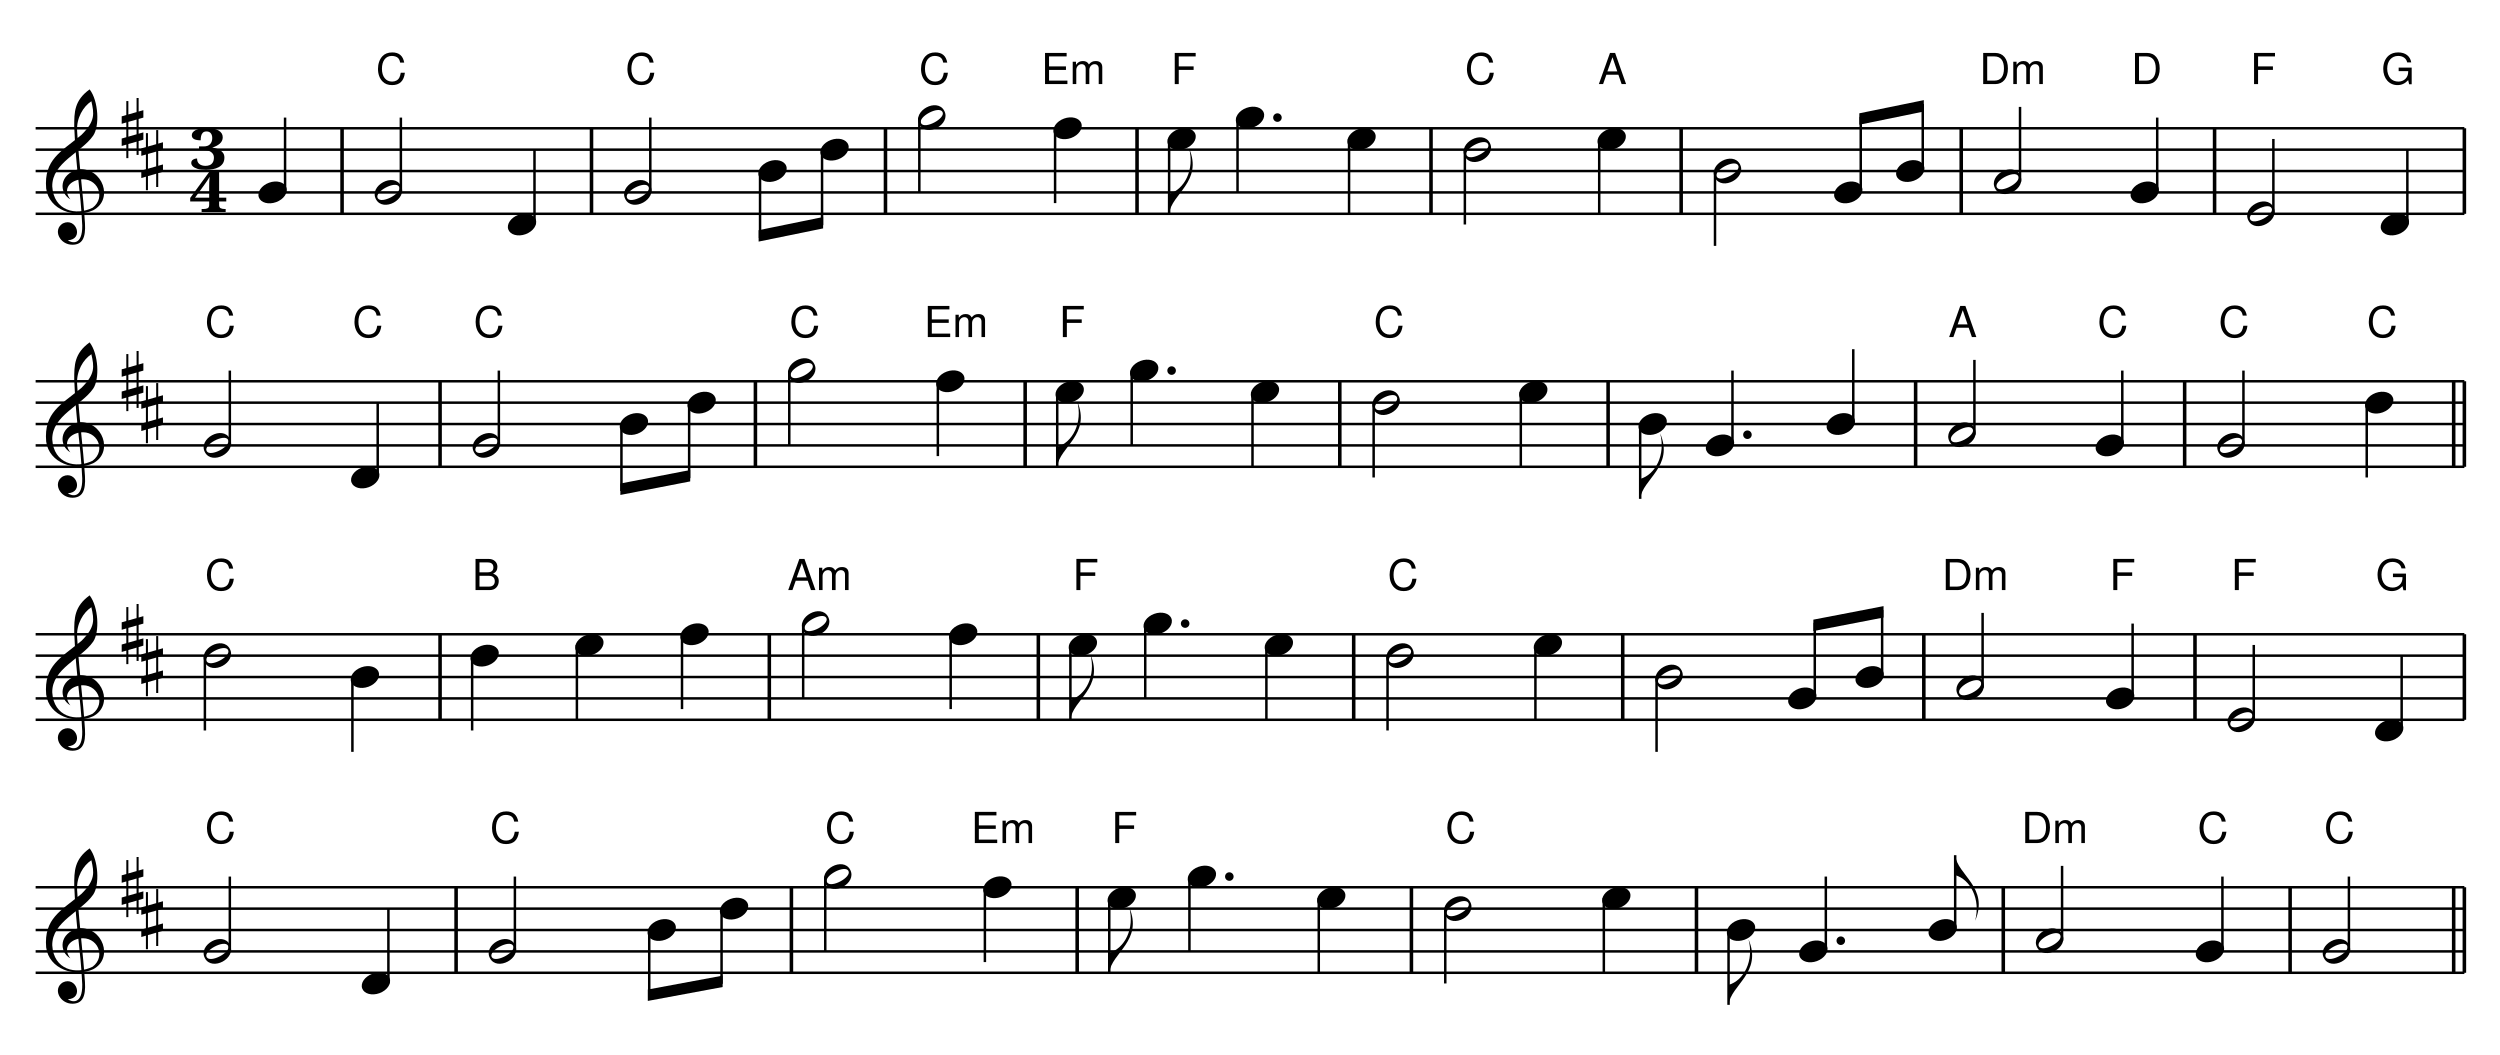
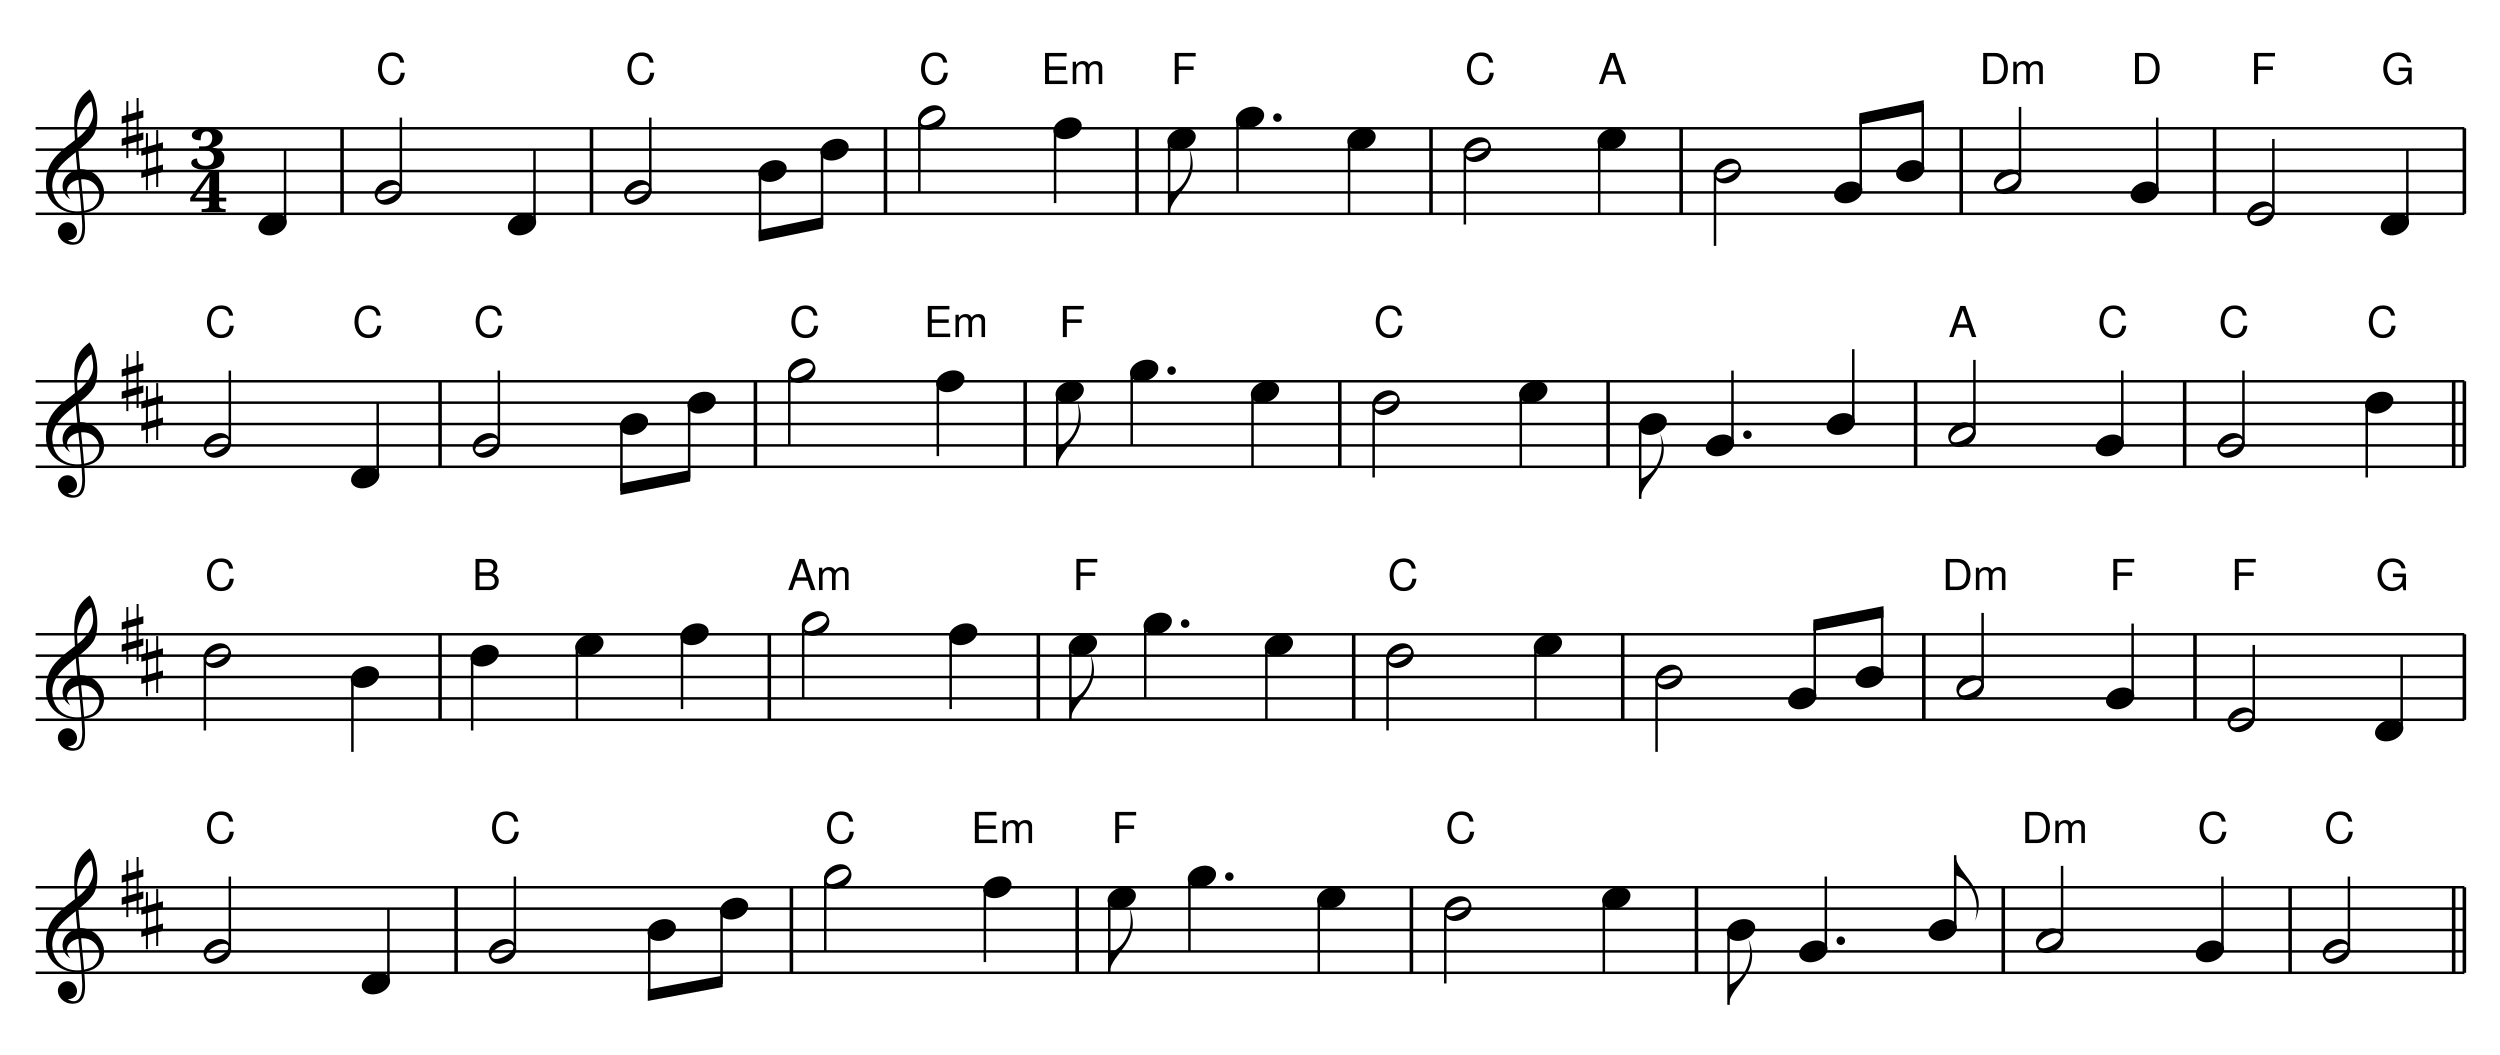
<svg xmlns="http://www.w3.org/2000/svg" xmlns:xlink="http://www.w3.org/1999/xlink" version="1.1" color="black" width="701.60px" height="296.00px">
  <style type="text/css">
.fill {fill: currentColor}
.stroke {stroke: currentColor; fill: none}
text{white-space: pre}
</style>
  <g stroke-width="0.70">
    <path class="stroke" stroke-width="1" d="M96.00 60.00v-24.00" />
    <path class="stroke" stroke-width="1" d="M166.00 60.00v-24.00" />
    <path class="stroke" stroke-width="1" d="M248.50 60.00v-24.00" />
    <path class="stroke" stroke-width="1" d="M319.10 60.00v-24.00" />
    <path class="stroke" stroke-width="1" d="M401.60 60.00v-24.00" />
    <path class="stroke" stroke-width="1" d="M471.80 60.00v-24.00" />
    <path class="stroke" stroke-width="1" d="M550.40 60.00v-24.00" />
    <path class="stroke" stroke-width="1" d="M621.50 60.00v-24.00" />
    <path class="stroke" stroke-width="1" d="M691.60 60.00v-24.00" />
    <path d="m10.00 60.00  h681.60  M10.00 54.00  h681.60  M10.00 48.00  h681.60  M10.00 42.00  h681.60  M10.00 36.00  h681.60  " class="stroke" />
  </g>
  <g stroke-width="0.70" style="font:12.00px Helvetica">
    <text x="105.50" y="23.60">C</text>
    <text x="175.50" y="23.60">C</text>
    <text x="257.90" y="23.60">C</text>
    <text x="292.20" y="23.60">Em</text>
    <text x="328.60" y="23.60">F</text>
    <text x="411.10" y="23.60">C</text>
    <text x="448.50" y="23.60">A</text>
    <text x="555.50" y="23.60">Dm</text>
    <text x="598.10" y="23.60">D</text>
    <text x="631.50" y="23.60">F</text>
    <text x="668.30" y="23.60">G</text>
    <defs>
      <path id="utclef" class="fill" d="m-50 -90  c-72 -41 -72 -158 52 -188  150 -10 220 188 90 256  -114 52 -275 0 -293 -136  -15 -181 93 -229 220 -334  88 -87 79 -133 62 -210  -51 33 -94 105 -89 186  17 267 36 374 49 574  6 96 -19 134 -77 135  -80 1 -126 -93 -61 -133  85 -41 133 101 31 105  23 17 92 37 90 -92  -10 -223 -39 -342 -50 -617  0 -90 0 -162 96 -232  56 72 63 230 22 289  -74 106 -257 168 -255 316  9 153 148 185 252 133  86 -65 29 -192 -80 -176  -71 12 -105 67 -59 124" />
      <use id="tclef" transform="translate(0,6) scale(0.045)" xlink:href="#utclef" />
    </defs>
    <use x="22.00" y="54.00" xlink:href="#tclef" />
    <defs>
      <path id="usharp" class="fill" d="  m136 -702  v890  h32  v-890  m128 840  h32  v-888  h-32  m-232 286  v116  l338 -96  v-116  m-338 442  v116  l338 -98  v-114" />
      <use id="sh0" transform="translate(-4,5) scale(0.018)" xlink:href="#usharp" />
    </defs>
    <use x="37.00" y="36.00" xlink:href="#sh0" />
    <use x="42.50" y="45.00" xlink:href="#sh0" />
    <g style="font:bold 16px serif" transform="translate(58.50,59.50) scale(1.2,1)">
      <text text-anchor="middle">4</text>
      <text y="-12" text-anchor="middle">3</text>
    </g>
    <defs>
      <ellipse id="hd" rx="4.1" ry="2.9" transform="rotate(-20)" class="fill" />
    </defs>
-     <use x="76.50" y="54.00" xlink:href="#hd" />
-     <path d="M80.00 54.00v-21.00" class="stroke" />
+     <use x="76.50" y="63.00" xlink:href="#hd" />
+     <path d="M80.00 63.00v-21.00" class="stroke" />
    <defs>
      <path id="Hd" class="fill" d="m3 -1.6  c-1 -1.8 -7 1.4 -6 3.2  1 1.8 7 -1.4 6 -3.2  m0.5 -0.3  c2 3.8 -5 7.6 -7 3.8  -2 -3.8 5 -7.6 7 -3.8" />
    </defs>
    <use x="109.00" y="54.00" xlink:href="#Hd" />
    <path d="M112.50 54.00v-21.00" class="stroke" />
    <use x="146.50" y="63.00" xlink:href="#hd" />
    <path d="M150.00 63.00v-21.00" class="stroke" />
    <use x="179.00" y="54.00" xlink:href="#Hd" />
    <path d="M182.50 54.00v-21.00" class="stroke" />
    <path class="fill" d="M212.90 67.80l18.10 -3.70v-3.20l-18.10 3.70" />
    <use x="216.80" y="48.00" xlink:href="#hd" />
    <path d="M213.30 48.00v18.80" class="stroke" />
    <use x="234.20" y="42.00" xlink:href="#hd" />
    <path d="M230.70 42.00v21.20" class="stroke" />
    <use x="261.50" y="33.00" xlink:href="#Hd" />
    <path d="M258.00 33.00v21.00" class="stroke" />
    <use x="299.60" y="36.00" xlink:href="#hd" />
    <path d="M296.10 36.00v21.00" class="stroke" />
    <use x="331.60" y="39.00" xlink:href="#hd" />
    <path d="M328.10 39.00v21.00" class="stroke" />
    <path class="fill" d="M328.10 60.00c0.6 -5.6 9.6 -9 5.6 -18.4  1.6 6 -1.3 11.6 -5.6 12.8 " />
    <use x="350.80" y="33.00" xlink:href="#hd" />
    <circle class="fill" cx="358.50" cy="33.00" r="1.2" />
    <path d="M347.30 33.00v21.00" class="stroke" />
    <use x="382.10" y="39.00" xlink:href="#hd" />
    <path d="M378.60 39.00v21.00" class="stroke" />
    <use x="414.60" y="42.00" xlink:href="#Hd" />
    <path d="M411.10 42.00v21.00" class="stroke" />
    <use x="452.30" y="39.00" xlink:href="#hd" />
    <path d="M448.80 39.00v21.00" class="stroke" />
    <use x="484.80" y="48.00" xlink:href="#Hd" />
    <path d="M481.30 48.00v21.00" class="stroke" />
    <path class="fill" d="M521.80 31.80l18.10 -3.70v3.20l-18.10 3.70" />
    <use x="518.70" y="54.00" xlink:href="#hd" />
    <path d="M522.20 54.00v-21.20" class="stroke" />
    <use x="536.10" y="48.00" xlink:href="#hd" />
    <path d="M539.60 48.00v-18.80" class="stroke" />
    <use x="563.40" y="51.00" xlink:href="#Hd" />
    <path d="M566.90 51.00v-21.00" class="stroke" />
    <use x="601.90" y="54.00" xlink:href="#hd" />
    <path d="M605.40 54.00v-21.00" class="stroke" />
    <use x="634.50" y="60.00" xlink:href="#Hd" />
    <path d="M638.00 60.00v-21.00" class="stroke" />
    <use x="672.10" y="63.00" xlink:href="#hd" />
    <path d="M675.60 63.00v-21.00" class="stroke" />
  </g>
  <g stroke-width="0.70" style="font:12.00px Helvetica">
    <path class="stroke" stroke-width="1" d="M123.50 131.00v-24.00" />
    <path class="stroke" stroke-width="1" d="M212.00 131.00v-24.00" />
    <path class="stroke" stroke-width="1" d="M287.70 131.00v-24.00" />
    <path class="stroke" stroke-width="1" d="M376.00 131.00v-24.00" />
    <path class="stroke" stroke-width="1" d="M451.30 131.00v-24.00" />
    <path class="stroke" stroke-width="1" d="M537.60 131.00v-24.00" />
    <path class="stroke" stroke-width="1" d="M613.10 131.00v-24.00" />
    <path class="stroke" stroke-width="1" d="M691.60 131.00v-24.00" />
    <path class="stroke" stroke-width="1" d="M688.60 131.00v-24.00" />
    <path d="m10.00 131.00  h681.60  M10.00 125.00  h681.60  M10.00 119.00  h681.60  M10.00 113.00  h681.60  M10.00 107.00  h681.60  " class="stroke" />
    <text x="57.50" y="94.60">C</text>
    <text x="98.90" y="94.60">C</text>
    <text x="132.90" y="94.60">C</text>
    <text x="221.50" y="94.60">C</text>
    <text x="259.30" y="94.60">Em</text>
    <text x="297.20" y="94.60">F</text>
    <text x="385.50" y="94.60">C</text>
    <text x="546.80" y="94.60">A</text>
    <text x="588.60" y="94.60">C</text>
    <text x="622.60" y="94.60">C</text>
    <text x="664.20" y="94.60">C</text>
    <use x="22.00" y="125.00" xlink:href="#tclef" />
    <use x="37.00" y="107.00" xlink:href="#sh0" />
    <use x="42.50" y="116.00" xlink:href="#sh0" />
    <use x="61.00" y="125.00" xlink:href="#Hd" />
    <path d="M64.50 125.00v-21.00" class="stroke" />
    <use x="102.50" y="134.00" xlink:href="#hd" />
    <path d="M106.00 134.00v-21.00" class="stroke" />
    <use x="136.50" y="125.00" xlink:href="#Hd" />
    <path d="M140.00 125.00v-21.00" class="stroke" />
    <path class="fill" d="M174.10 138.90l19.60 -3.80v-3.20l-19.60 3.80" />
    <use x="177.90" y="119.00" xlink:href="#hd" />
    <path d="M174.40 119.00v18.80" class="stroke" />
    <use x="196.90" y="113.00" xlink:href="#hd" />
    <path d="M193.40 113.00v21.20" class="stroke" />
    <use x="225.00" y="104.00" xlink:href="#Hd" />
    <path d="M221.50 104.00v21.00" class="stroke" />
    <use x="266.70" y="107.00" xlink:href="#hd" />
    <path d="M263.20 107.00v21.00" class="stroke" />
    <use x="300.20" y="110.00" xlink:href="#hd" />
    <path d="M296.70 110.00v21.00" class="stroke" />
    <path class="fill" d="M296.70 131.00c0.6 -5.6 9.6 -9 5.6 -18.4  1.6 6 -1.3 11.6 -5.6 12.8 " />
    <use x="321.10" y="104.00" xlink:href="#hd" />
    <circle class="fill" cx="328.80" cy="104.00" r="1.2" />
    <path d="M317.60 104.00v21.00" class="stroke" />
    <use x="355.00" y="110.00" xlink:href="#hd" />
    <path d="M351.50 110.00v21.00" class="stroke" />
    <use x="389.00" y="113.00" xlink:href="#Hd" />
    <path d="M385.50 113.00v21.00" class="stroke" />
    <use x="430.30" y="110.00" xlink:href="#hd" />
    <path d="M426.80 110.00v21.00" class="stroke" />
    <use x="463.80" y="119.00" xlink:href="#hd" />
    <path d="M460.30 119.00v21.00" class="stroke" />
    <path class="fill" d="M460.30 140.00c0.6 -5.6 9.6 -9 5.6 -18.4  1.6 6 -1.3 11.6 -5.6 12.8 " />
    <use x="482.70" y="125.00" xlink:href="#hd" />
    <circle class="fill" cx="490.40" cy="122.00" r="1.2" />
    <path d="M486.20 125.00v-21.00" class="stroke" />
    <use x="516.60" y="119.00" xlink:href="#hd" />
    <path d="M520.10 119.00v-21.00" class="stroke" />
    <use x="550.60" y="122.00" xlink:href="#Hd" />
    <path d="M554.10 122.00v-21.00" class="stroke" />
    <use x="592.10" y="125.00" xlink:href="#hd" />
    <path d="M595.60 125.00v-21.00" class="stroke" />
    <use x="626.10" y="125.00" xlink:href="#Hd" />
    <path d="M629.60 125.00v-21.00" class="stroke" />
    <use x="667.70" y="113.00" xlink:href="#hd" />
    <path d="M664.20 113.00v21.00" class="stroke" />
  </g>
  <g stroke-width="0.70" style="font:12.00px Helvetica">
    <path class="stroke" stroke-width="1" d="M123.50 202.00v-24.00" />
    <path class="stroke" stroke-width="1" d="M215.90 202.00v-24.00" />
    <path class="stroke" stroke-width="1" d="M291.40 202.00v-24.00" />
    <path class="stroke" stroke-width="1" d="M379.90 202.00v-24.00" />
    <path class="stroke" stroke-width="1" d="M455.40 202.00v-24.00" />
    <path class="stroke" stroke-width="1" d="M539.90 202.00v-24.00" />
    <path class="stroke" stroke-width="1" d="M616.00 202.00v-24.00" />
    <path class="stroke" stroke-width="1" d="M691.60 202.00v-24.00" />
    <path d="m10.00 202.00  h681.60  M10.00 196.00  h681.60  M10.00 190.00  h681.60  M10.00 184.00  h681.60  M10.00 178.00  h681.60  " class="stroke" />
    <text x="57.50" y="165.60">C</text>
    <text x="132.50" y="165.60">B</text>
    <text x="221.00" y="165.60">Am</text>
    <text x="301.00" y="165.60">F</text>
    <text x="389.40" y="165.60">C</text>
    <text x="545.00" y="165.60">Dm</text>
    <text x="592.00" y="165.60">F</text>
    <text x="626.10" y="165.60">F</text>
    <text x="666.70" y="165.60">G</text>
    <use x="22.00" y="196.00" xlink:href="#tclef" />
    <use x="37.00" y="178.00" xlink:href="#sh0" />
    <use x="42.50" y="187.00" xlink:href="#sh0" />
    <use x="61.00" y="184.00" xlink:href="#Hd" />
    <path d="M57.50 184.00v21.00" class="stroke" />
    <use x="102.40" y="190.00" xlink:href="#hd" />
    <path d="M98.90 190.00v21.00" class="stroke" />
    <use x="136.00" y="184.00" xlink:href="#hd" />
    <path d="M132.50 184.00v21.00" class="stroke" />
    <use x="165.40" y="181.00" xlink:href="#hd" />
    <path d="M161.90 181.00v21.00" class="stroke" />
    <use x="194.90" y="178.00" xlink:href="#hd" />
    <path d="M191.40 178.00v21.00" class="stroke" />
    <use x="228.90" y="175.00" xlink:href="#Hd" />
    <path d="M225.40 175.00v21.00" class="stroke" />
    <use x="270.30" y="178.00" xlink:href="#hd" />
    <path d="M266.80 178.00v21.00" class="stroke" />
    <use x="303.90" y="181.00" xlink:href="#hd" />
    <path d="M300.40 181.00v21.00" class="stroke" />
    <path class="fill" d="M300.40 202.00c0.6 -5.6 9.6 -9 5.6 -18.4  1.6 6 -1.3 11.6 -5.6 12.8 " />
    <use x="324.90" y="175.00" xlink:href="#hd" />
    <circle class="fill" cx="332.60" cy="175.00" r="1.2" />
    <path d="M321.40 175.00v21.00" class="stroke" />
    <use x="358.90" y="181.00" xlink:href="#hd" />
    <path d="M355.40 181.00v21.00" class="stroke" />
    <use x="392.90" y="184.00" xlink:href="#Hd" />
    <path d="M389.40 184.00v21.00" class="stroke" />
    <use x="434.40" y="181.00" xlink:href="#hd" />
    <path d="M430.90 181.00v21.00" class="stroke" />
    <use x="468.40" y="190.00" xlink:href="#Hd" />
    <path d="M464.90 190.00v21.00" class="stroke" />
    <path class="fill" d="M508.90 173.90l19.70 -3.80v3.20l-19.70 3.80" />
    <use x="505.80" y="196.00" xlink:href="#hd" />
    <path d="M509.30 196.00v-21.20" class="stroke" />
    <use x="524.70" y="190.00" xlink:href="#hd" />
    <path d="M528.20 190.00v-18.80" class="stroke" />
    <use x="552.90" y="193.00" xlink:href="#Hd" />
    <path d="M556.40 193.00v-21.00" class="stroke" />
    <use x="595.00" y="196.00" xlink:href="#hd" />
    <path d="M598.50 196.00v-21.00" class="stroke" />
    <use x="629.00" y="202.00" xlink:href="#Hd" />
    <path d="M632.50 202.00v-21.00" class="stroke" />
    <use x="670.50" y="205.00" xlink:href="#hd" />
    <path d="M674.00 205.00v-21.00" class="stroke" />
  </g>
  <g stroke-width="0.70" style="font:12.00px Helvetica">
    <path class="stroke" stroke-width="1" d="M128.00 273.00v-24.00" />
    <path class="stroke" stroke-width="1" d="M222.10 273.00v-24.00" />
    <path class="stroke" stroke-width="1" d="M302.30 273.00v-24.00" />
    <path class="stroke" stroke-width="1" d="M396.10 273.00v-24.00" />
    <path class="stroke" stroke-width="1" d="M476.10 273.00v-24.00" />
    <path class="stroke" stroke-width="1" d="M562.20 273.00v-24.00" />
    <path class="stroke" stroke-width="1" d="M642.70 273.00v-24.00" />
    <path class="stroke" stroke-width="1" d="M691.60 273.00v-24.00" />
    <path class="stroke" stroke-width="1" d="M688.60 273.00v-24.00" />
    <path d="m10.00 273.00  h681.60  M10.00 267.00  h681.60  M10.00 261.00  h681.60  M10.00 255.00  h681.60  M10.00 249.00  h681.60  " class="stroke" />
    <text x="57.50" y="236.60">C</text>
    <text x="137.50" y="236.60">C</text>
    <text x="231.50" y="236.60">C</text>
    <text x="272.50" y="236.60">Em</text>
    <text x="311.90" y="236.60">F</text>
    <text x="405.60" y="236.60">C</text>
    <text x="567.30" y="236.60">Dm</text>
    <text x="616.70" y="236.60">C</text>
    <text x="652.20" y="236.60">C</text>
    <use x="22.00" y="267.00" xlink:href="#tclef" />
    <use x="37.00" y="249.00" xlink:href="#sh0" />
    <use x="42.50" y="258.00" xlink:href="#sh0" />
    <use x="61.00" y="267.00" xlink:href="#Hd" />
    <path d="M64.50 267.00v-21.00" class="stroke" />
    <use x="105.50" y="276.00" xlink:href="#hd" />
    <path d="M109.00 276.00v-21.00" class="stroke" />
    <use x="141.00" y="267.00" xlink:href="#Hd" />
    <path d="M144.50 267.00v-21.00" class="stroke" />
    <path class="fill" d="M181.80 280.90l21.00 -3.90v-3.20l-21.00 3.90" />
    <use x="185.70" y="261.00" xlink:href="#hd" />
    <path d="M182.20 261.00v18.90" class="stroke" />
    <use x="206.00" y="255.00" xlink:href="#hd" />
    <path d="M202.50 255.00v21.10" class="stroke" />
    <use x="235.10" y="246.00" xlink:href="#Hd" />
    <path d="M231.60 246.00v21.00" class="stroke" />
    <use x="279.90" y="249.00" xlink:href="#hd" />
    <path d="M276.40 249.00v21.00" class="stroke" />
    <use x="314.80" y="252.00" xlink:href="#hd" />
    <path d="M311.30 252.00v21.00" class="stroke" />
    <path class="fill" d="M311.30 273.00c0.6 -5.6 9.6 -9 5.6 -18.4  1.6 6 -1.3 11.6 -5.6 12.8 " />
    <use x="337.30" y="246.00" xlink:href="#hd" />
    <circle class="fill" cx="345.00" cy="246.00" r="1.2" />
    <path d="M333.80 246.00v21.00" class="stroke" />
    <use x="373.60" y="252.00" xlink:href="#hd" />
    <path d="M370.10 252.00v21.00" class="stroke" />
    <use x="409.10" y="255.00" xlink:href="#Hd" />
    <path d="M405.60 255.00v21.00" class="stroke" />
    <use x="453.60" y="252.00" xlink:href="#hd" />
    <path d="M450.10 252.00v21.00" class="stroke" />
    <use x="488.60" y="261.00" xlink:href="#hd" />
    <path d="M485.10 261.00v21.00" class="stroke" />
    <path class="fill" d="M485.10 282.00c0.6 -5.6 9.6 -9 5.6 -18.4  1.6 6 -1.3 11.6 -5.6 12.8 " />
    <use x="508.90" y="267.00" xlink:href="#hd" />
    <circle class="fill" cx="516.60" cy="264.00" r="1.2" />
    <path d="M512.40 267.00v-21.00" class="stroke" />
    <use x="545.20" y="261.00" xlink:href="#hd" />
    <path d="M548.70 261.00v-21.00" class="stroke" />
    <path class="fill" d="M548.70 240.00c0.6 5.6 9.6 9 5.6 18.4  1.6 -6 -1.3 -11.6 -5.6 -12.8 " />
    <use x="575.20" y="264.00" xlink:href="#Hd" />
    <path d="M578.70 264.00v-21.00" class="stroke" />
    <use x="620.20" y="267.00" xlink:href="#hd" />
    <path d="M623.70 267.00v-21.00" class="stroke" />
    <use x="655.70" y="267.00" xlink:href="#Hd" />
    <path d="M659.20 267.00v-21.00" class="stroke" />
  </g>
</svg>
